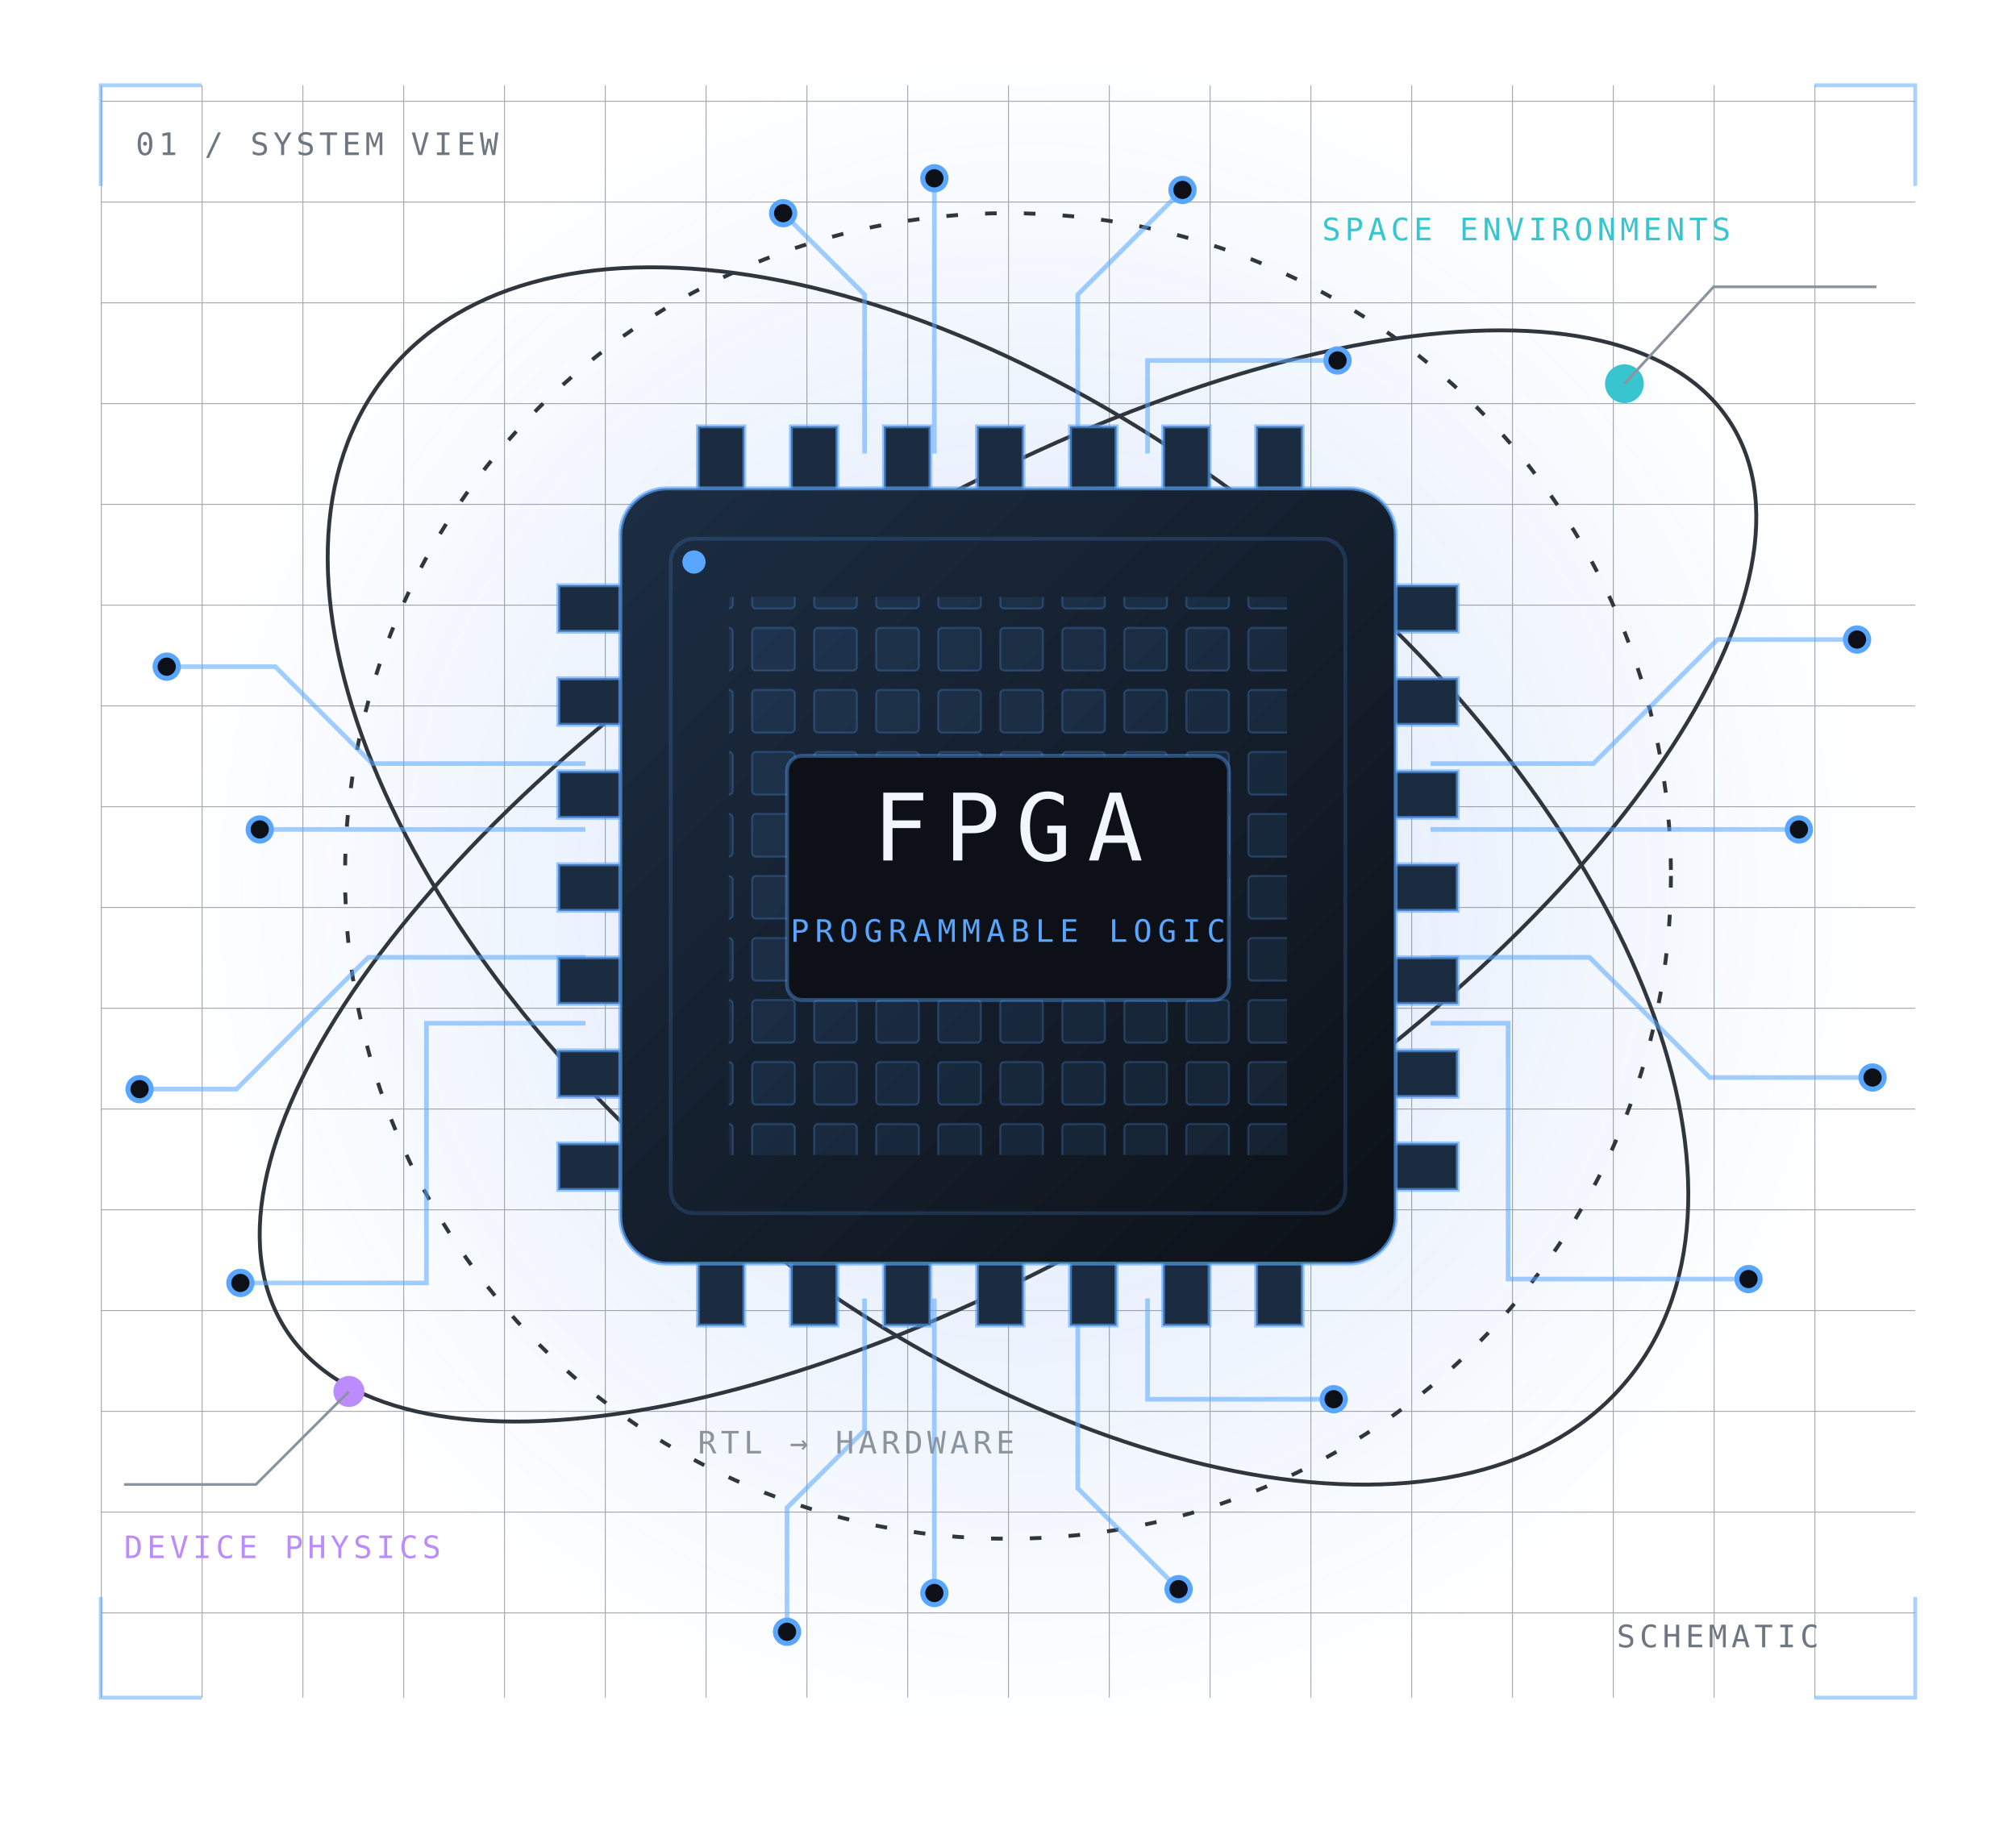
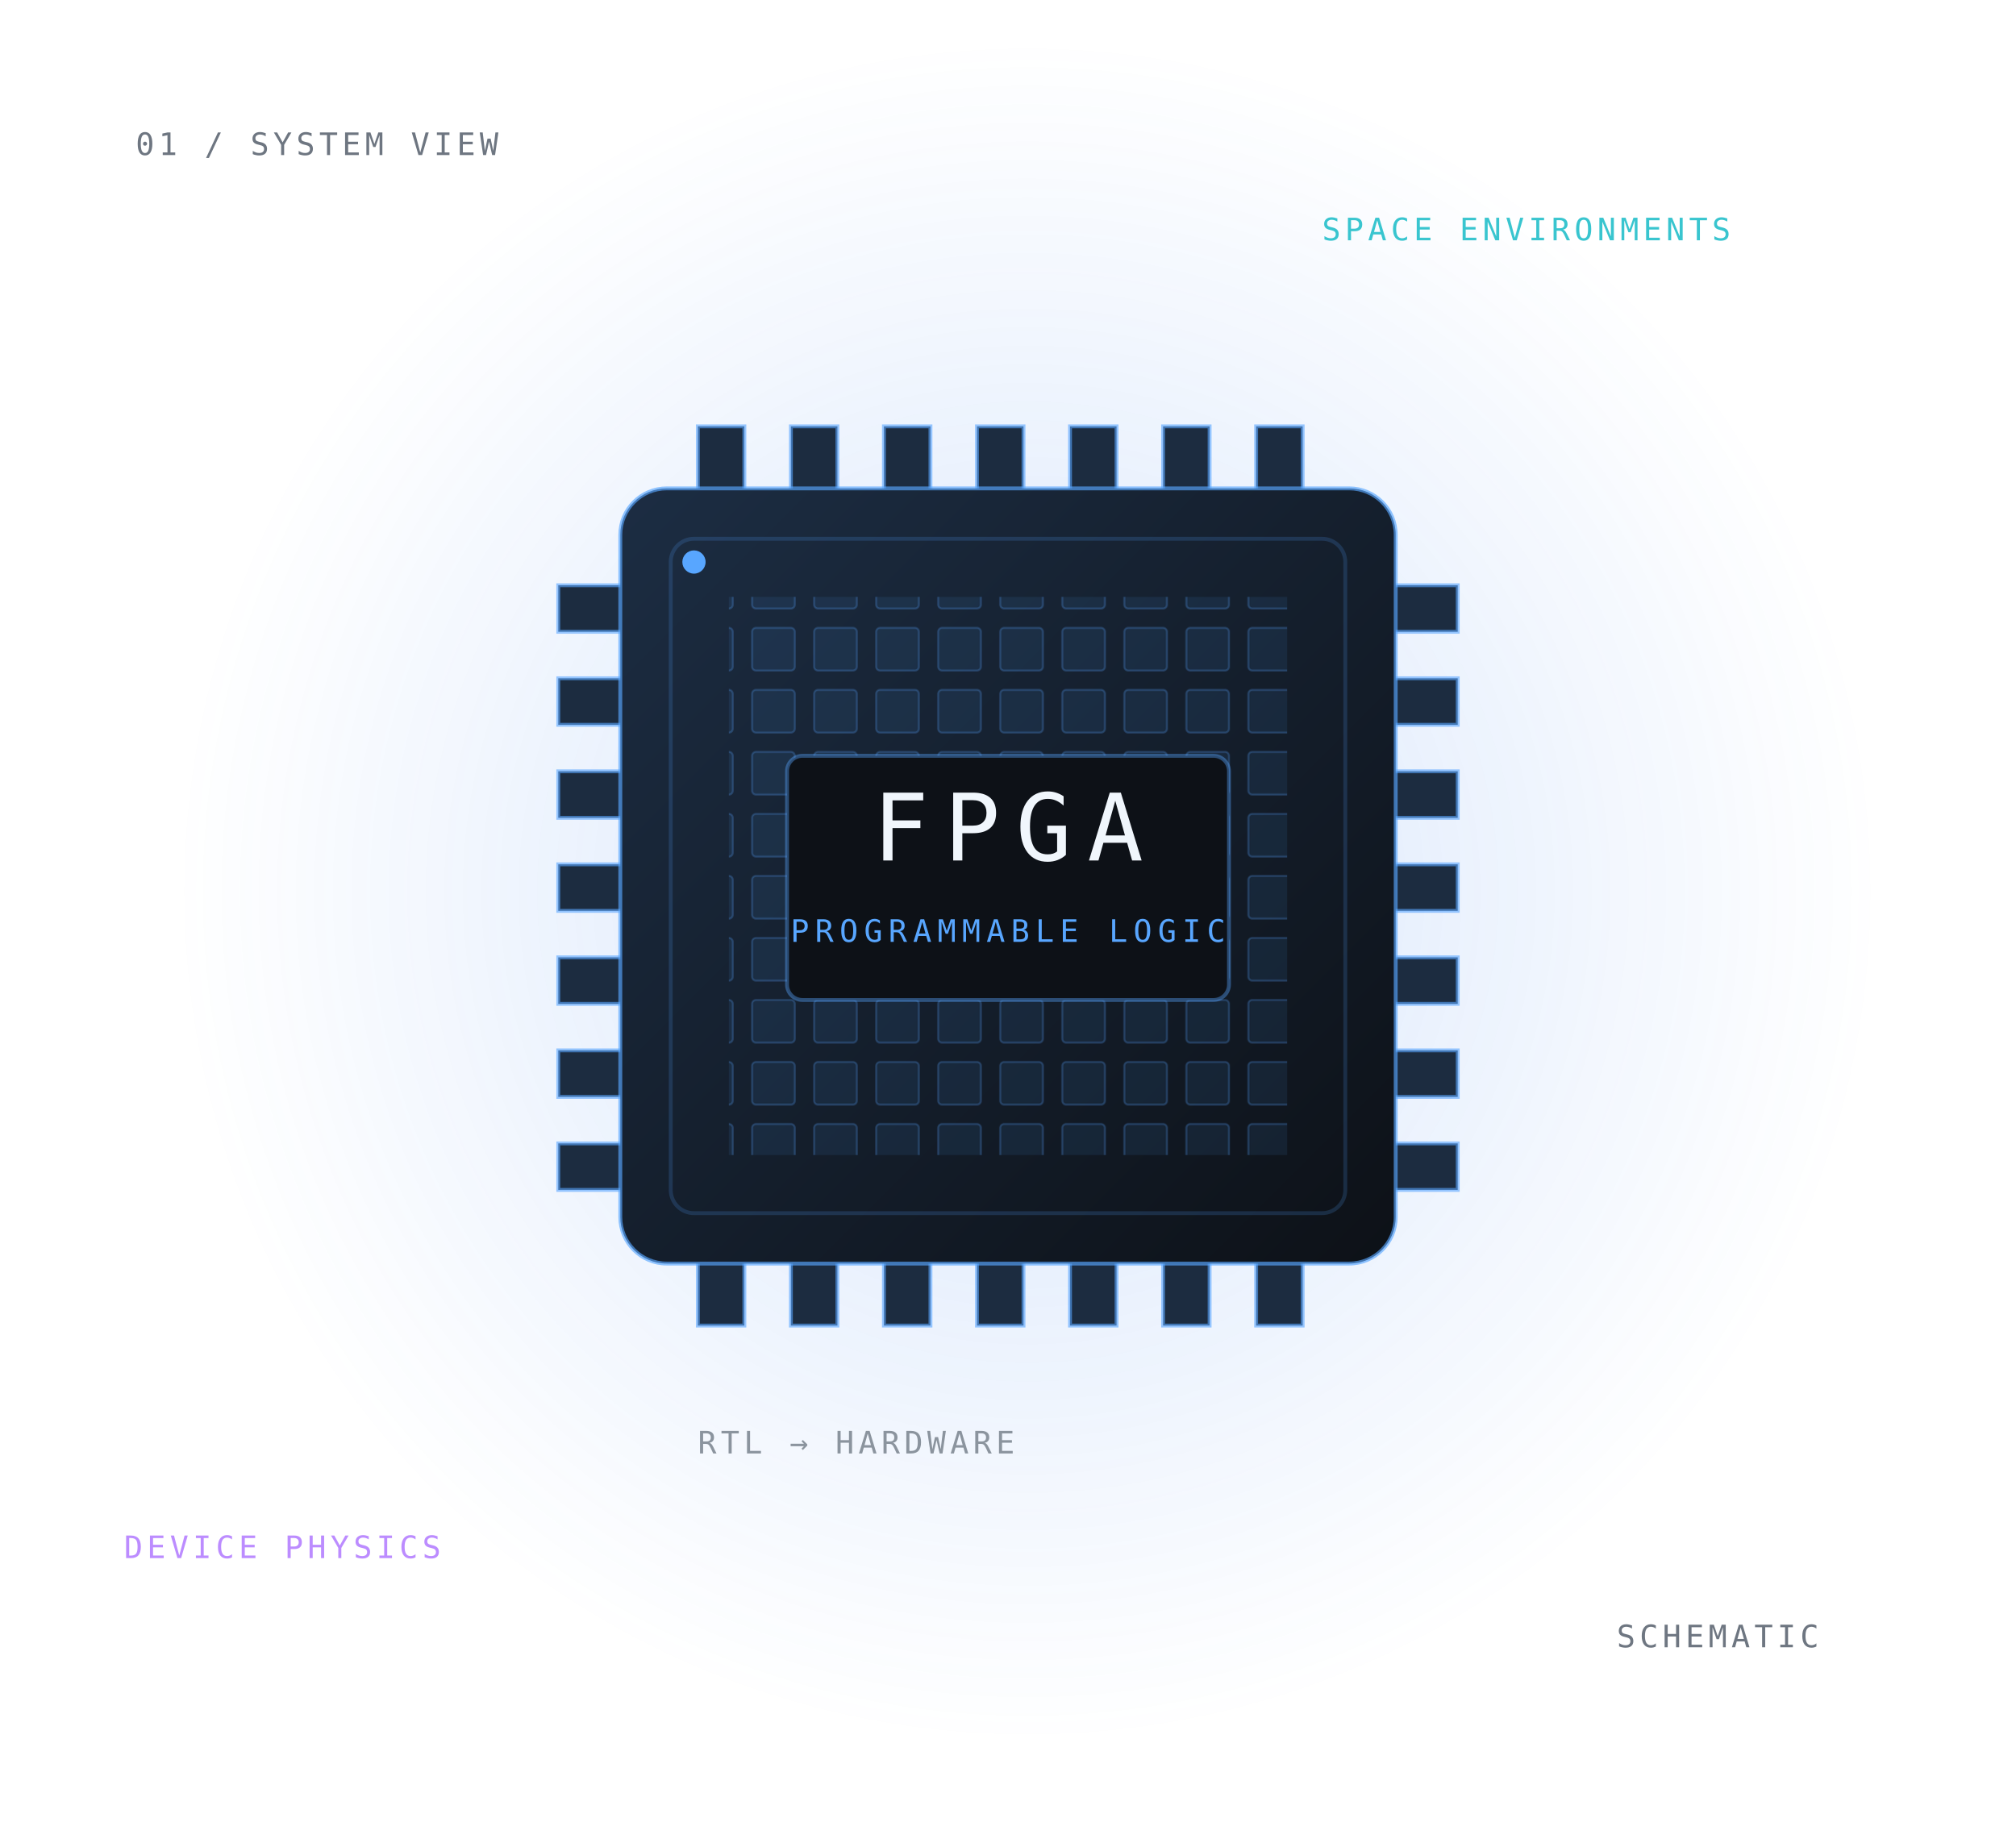
<svg xmlns="http://www.w3.org/2000/svg" viewBox="0 0 520 470" role="img" aria-labelledby="chip-title chip-desc">
  <defs>
-     <pattern id="grid" width="26" height="26" patternUnits="userSpaceOnUse">
-       <path d="M26 0H0v26" fill="none" stroke="#30363d" stroke-width=".5" />
-     </pattern>
    <linearGradient id="chip-fill" x1="0" y1="0" x2="1" y2="1">
      <stop stop-color="#1c2d43" />
      <stop offset="1" stop-color="#0d1117" />
    </linearGradient>
    <radialGradient id="halo">
      <stop stop-color="#1f6feb" stop-opacity=".18" />
      <stop offset="1" stop-color="#1f6feb" stop-opacity="0" />
    </radialGradient>
    <pattern id="logic-cells" width="16" height="16" patternUnits="userSpaceOnUse">
      <rect x="2" y="2" width="11" height="11" rx="1" fill="#58a6ff" fill-opacity=".09" stroke="#58a6ff" stroke-opacity=".25" stroke-width=".5" />
    </pattern>
  </defs>
  <circle cx="265" cy="230" r="220" fill="url(#halo)" />
-   <rect x="26" y="22" width="468" height="416" fill="url(#grid)" opacity=".42" />
-   <g fill="none" stroke="#30363d" stroke-width="1">
-     <circle cx="260" cy="226" r="171" stroke-dasharray="3 7" />
-     <ellipse cx="260" cy="226" rx="220" ry="93" transform="rotate(-32 260 226)" />
-     <ellipse cx="260" cy="226" rx="206" ry="114" transform="rotate(39 260 226)" />
-     <path d="M26 48V22h26M468 22h26v26M494 412v26h-26M52 438H26v-26" stroke="#58a6ff" stroke-opacity=".5" />
-   </g>
-   <g fill="none" stroke="#58a6ff" stroke-opacity=".55" stroke-width="1.2">
-     <path d="M151 197H96l-25-25H43M151 214H67M151 247H95l-34 34H36M151 264H110v67H62M369 197h42l32-32h36M369 214h95M369 247h41l31 31h42M369 264h20v66h62M223 117V76l-21-21M241 117V46M278 117V76l27-27M296 117V93h49M223 335v34l-20 20v32M241 335v76M278 335v49l26 26M296 335v26h48" />
-   </g>
-   <g fill="#0d1117" stroke="#58a6ff" stroke-width="1.3">
-     <circle cx="43" cy="172" r="3" />
-     <circle cx="67" cy="214" r="3" />
-     <circle cx="36" cy="281" r="3" />
-     <circle cx="62" cy="331" r="3" />
-     <circle cx="479" cy="165" r="3" />
-     <circle cx="464" cy="214" r="3" />
-     <circle cx="483" cy="278" r="3" />
-     <circle cx="451" cy="330" r="3" />
-     <circle cx="202" cy="55" r="3" />
-     <circle cx="241" cy="46" r="3" />
-     <circle cx="305" cy="49" r="3" />
-     <circle cx="345" cy="93" r="3" />
-     <circle cx="203" cy="421" r="3" />
-     <circle cx="241" cy="411" r="3" />
-     <circle cx="304" cy="410" r="3" />
-     <circle cx="344" cy="361" r="3" />
-   </g>
  <g fill="#1c2c40" stroke="#58a6ff" stroke-opacity=".6">
    <path d="M180 128v-18h12v18m12 0v-18h12v18m12 0v-18h12v18m12 0v-18h12v18m12 0v-18h12v18m12 0v-18h12v18m12 0v-18h12v18M180 324v18h12v-18m12 0v18h12v-18m12 0v18h12v-18m12 0v18h12v-18m12 0v18h12v-18m12 0v18h12v-18m12 0v18h12v-18M162 151h-18v12h18m0 12h-18v12h18m0 12h-18v12h18m0 12h-18v12h18m0 12h-18v12h18m0 12h-18v12h18m0 12h-18v12h18M358 151h18v12h-18m0 12h18v12h-18m0 12h18v12h-18m0 12h18v12h-18m0 12h18v12h-18m0 12h18v12h-18m0 12h18v12h-18" />
  </g>
  <rect x="160" y="126" width="200" height="200" rx="12" fill="url(#chip-fill)" stroke="#58a6ff" stroke-opacity=".65" />
  <rect x="173" y="139" width="174" height="174" rx="6" fill="none" stroke="#58a6ff" stroke-opacity=".18" />
  <rect x="188" y="154" width="144" height="144" fill="url(#logic-cells)" />
  <rect x="203" y="195" width="114" height="63" rx="4" fill="#0d1117" stroke="#58a6ff" stroke-opacity=".4" />
  <text x="260" y="222" fill="#f0f6fc" font-size="24" font-family="Consolas,monospace" text-anchor="middle" letter-spacing="4">FPGA</text>
  <text x="260" y="243" fill="#58a6ff" font-size="8" font-family="Consolas,monospace" text-anchor="middle" letter-spacing="1.5">PROGRAMMABLE LOGIC</text>
  <circle cx="179" cy="145" r="3" fill="#58a6ff" />
-   <circle cx="419" cy="99" r="5" fill="#39c5cf" />
-   <circle cx="90" cy="359" r="4" fill="#bc8cff" />
-   <path d="M419 99l23-25h42M90 359l-24 24H32" fill="none" stroke="#8b949e" stroke-width=".7" />
  <g font-family="Consolas,monospace" font-size="8" letter-spacing="1.1">
    <text x="341" y="62" fill="#39c5cf">SPACE ENVIRONMENTS</text>
    <text x="32" y="402" fill="#bc8cff">DEVICE PHYSICS</text>
    <text x="180" y="375" fill="#8b949e">RTL → HARDWARE</text>
    <text x="35" y="40" fill="#6e7681">01 / SYSTEM VIEW</text>
    <text x="417" y="425" fill="#6e7681">SCHEMATIC</text>
  </g>
</svg>
